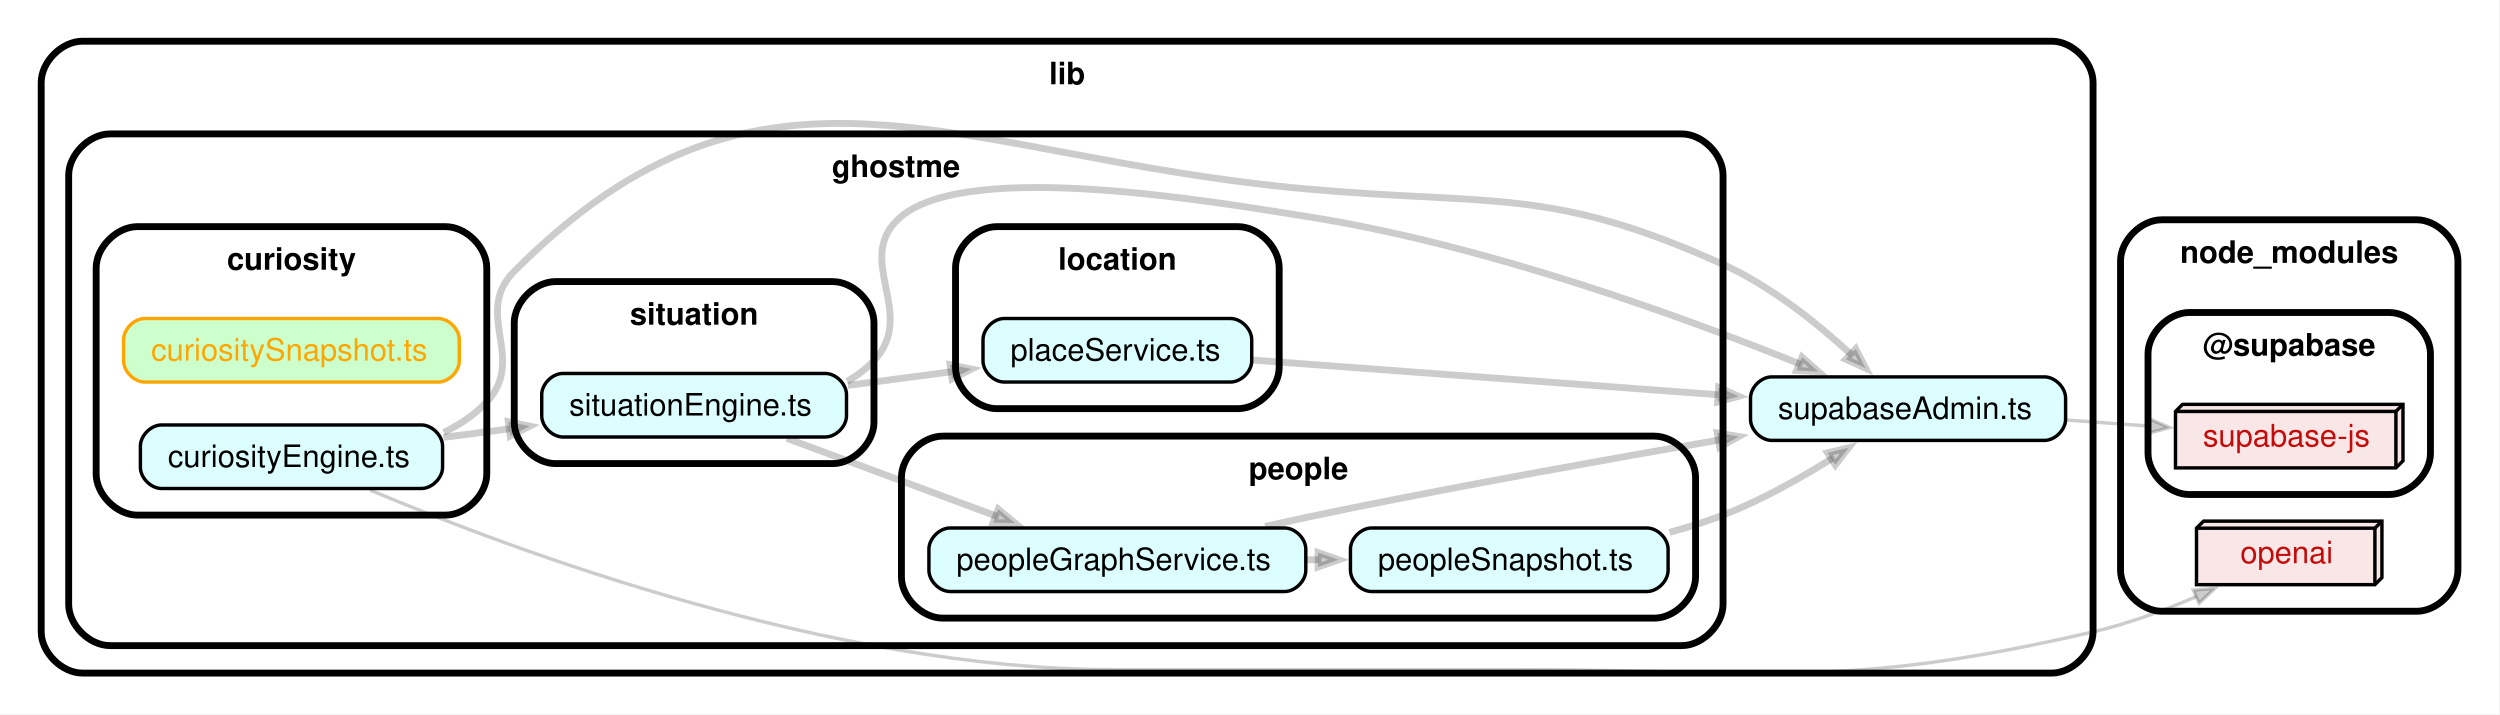
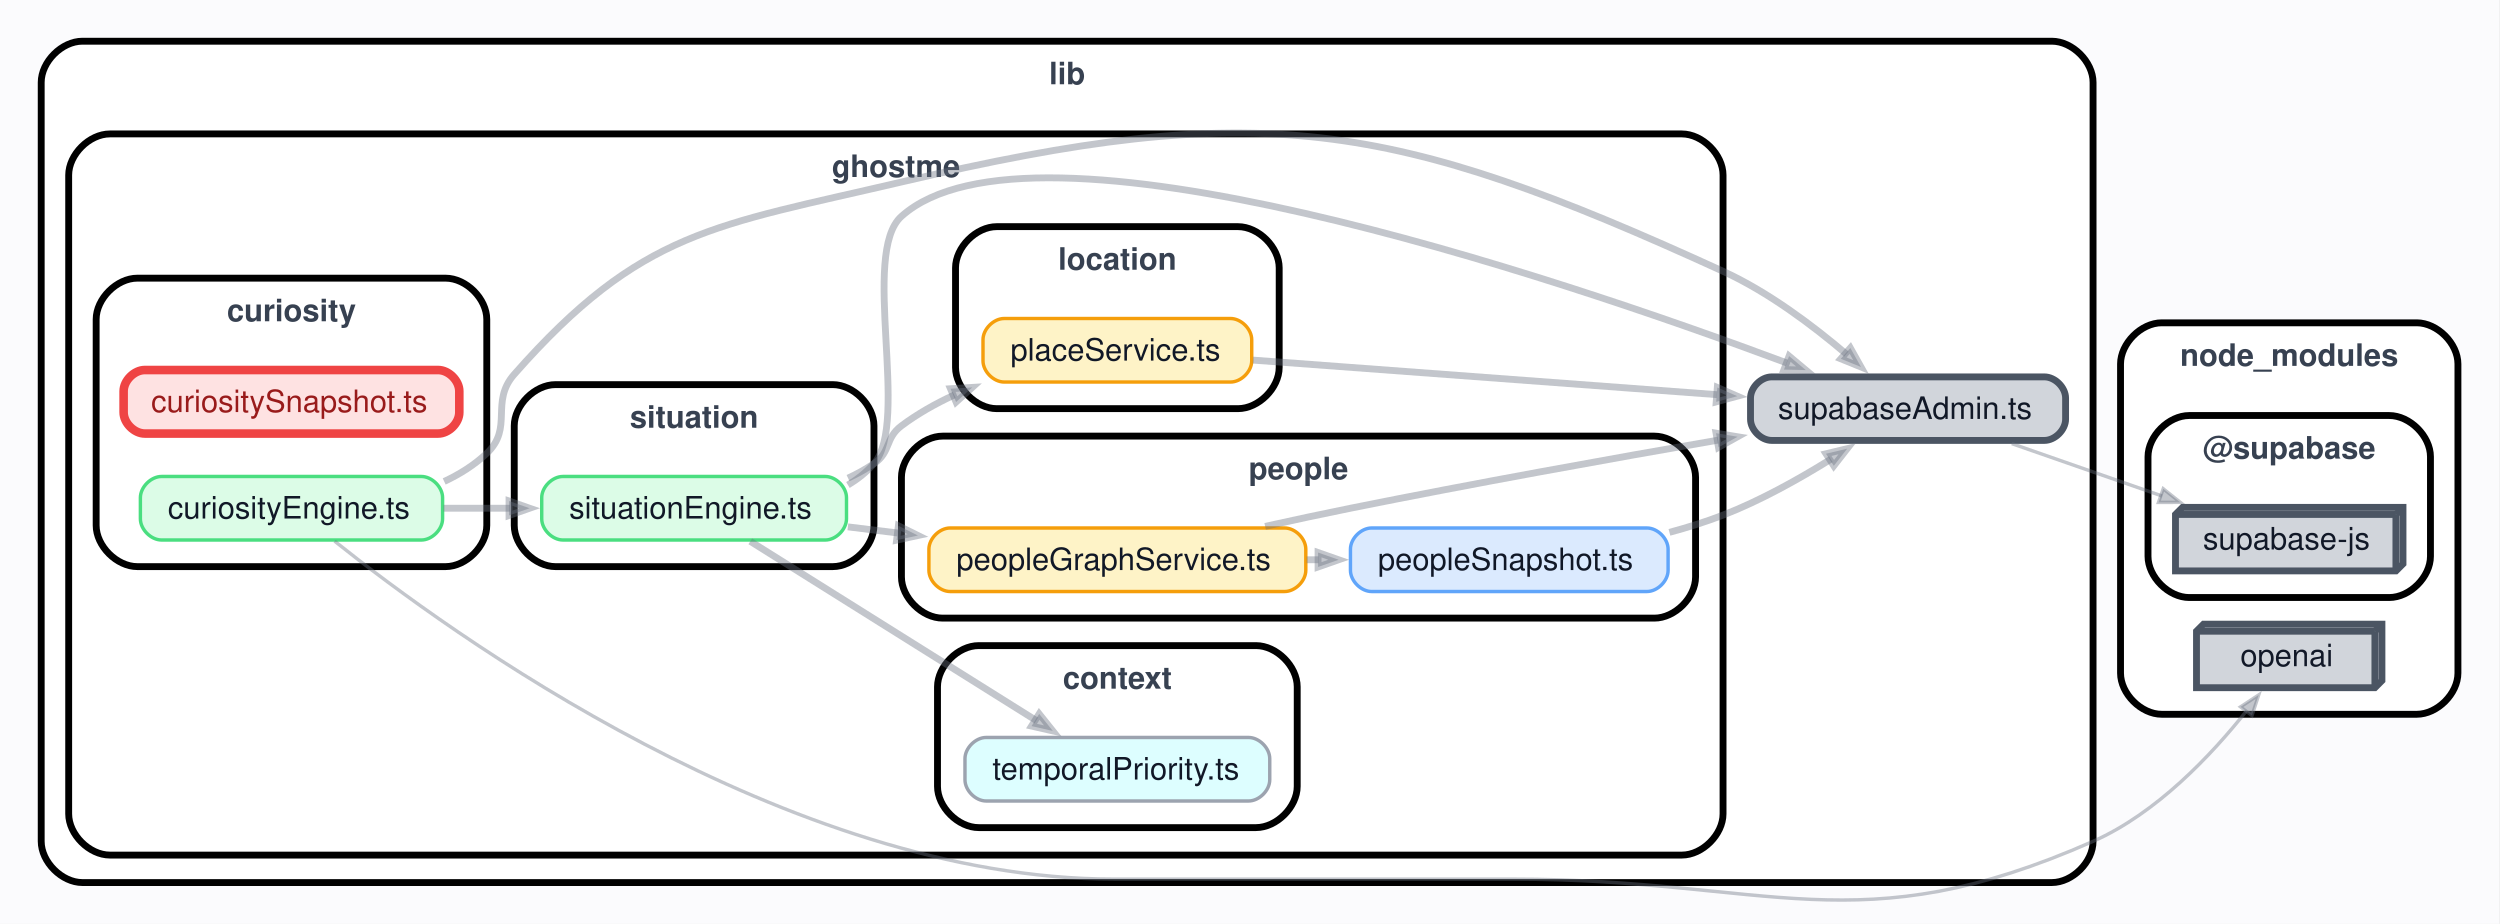
- <svg xmlns="http://www.w3.org/2000/svg" xmlns:xlink="http://www.w3.org/1999/xlink" width="728pt" height="208pt" viewBox="0.00 0.00 728.00 208.00">
-   <g id="graph0" class="graph" transform="scale(1 1) rotate(0) translate(4 204)">
-     <polygon fill="white" stroke="none" points="-4,4 -4,-204 723.75,-204 723.75,4 -4,4" />
+ <svg xmlns="http://www.w3.org/2000/svg" xmlns:xlink="http://www.w3.org/1999/xlink" width="728pt" height="269pt" viewBox="0.00 0.00 728.00 269.00">
+   <g id="graph0" class="graph" transform="scale(1 1) rotate(0) translate(4 265)">
+     <polygon fill="#fbfbfd" stroke="none" points="-4,4 -4,-265 723.75,-265 723.75,4 -4,4" />
    <g id="clust1" class="cluster">
-       <path fill="#ffffff" stroke="black" stroke-width="2" d="M20,-8C20,-8 593.5,-8 593.5,-8 599.5,-8 605.5,-14 605.5,-20 605.5,-20 605.5,-180 605.5,-180 605.5,-186 599.5,-192 593.5,-192 593.5,-192 20,-192 20,-192 14,-192 8,-186 8,-180 8,-180 8,-20 8,-20 8,-14 14,-8 20,-8" />
-       <text xml:space="preserve" text-anchor="middle" x="306.75" y="-179.45" font-family="Helvetica,sans-Serif" font-weight="bold" font-size="9.00">lib</text>
+       <path fill="#ffffff" stroke="black" stroke-width="2" d="M20,-8C20,-8 593.5,-8 593.5,-8 599.5,-8 605.5,-14 605.5,-20 605.5,-20 605.5,-241 605.5,-241 605.5,-247 599.5,-253 593.5,-253 593.5,-253 20,-253 20,-253 14,-253 8,-247 8,-241 8,-241 8,-20 8,-20 8,-14 14,-8 20,-8" />
+       <text xml:space="preserve" text-anchor="middle" x="306.75" y="-240.45" font-family="Helvetica,sans-Serif" font-weight="bold" font-size="9.00" fill="#374151">lib</text>
    </g>
    <g id="clust2" class="cluster">
-       <path fill="#ffffff" stroke="black" stroke-width="2" d="M28,-16C28,-16 485.75,-16 485.75,-16 491.75,-16 497.75,-22 497.75,-28 497.75,-28 497.75,-153 497.75,-153 497.75,-159 491.75,-165 485.75,-165 485.75,-165 28,-165 28,-165 22,-165 16,-159 16,-153 16,-153 16,-28 16,-28 16,-22 22,-16 28,-16" />
-       <text xml:space="preserve" text-anchor="middle" x="256.88" y="-152.45" font-family="Helvetica,sans-Serif" font-weight="bold" font-size="9.00">ghostme</text>
+       <path fill="#ffffff" stroke="black" stroke-width="2" d="M28,-16C28,-16 485.75,-16 485.75,-16 491.75,-16 497.75,-22 497.75,-28 497.75,-28 497.75,-214 497.75,-214 497.75,-220 491.75,-226 485.75,-226 485.75,-226 28,-226 28,-226 22,-226 16,-220 16,-214 16,-214 16,-28 16,-28 16,-22 22,-16 28,-16" />
+       <text xml:space="preserve" text-anchor="middle" x="256.88" y="-213.45" font-family="Helvetica,sans-Serif" font-weight="bold" font-size="9.00" fill="#374151">ghostme</text>
    </g>
    <g id="clust3" class="cluster">
-       <path fill="#ffffff" stroke="black" stroke-width="2" d="M36,-54C36,-54 125.75,-54 125.75,-54 131.75,-54 137.75,-60 137.75,-66 137.75,-66 137.75,-126 137.75,-126 137.75,-132 131.75,-138 125.75,-138 125.75,-138 36,-138 36,-138 30,-138 24,-132 24,-126 24,-126 24,-66 24,-66 24,-60 30,-54 36,-54" />
-       <text xml:space="preserve" text-anchor="middle" x="80.88" y="-125.45" font-family="Helvetica,sans-Serif" font-weight="bold" font-size="9.00">curiosity</text>
+       <path fill="#ffffff" stroke="black" stroke-width="2" d="M281,-24C281,-24 361.75,-24 361.75,-24 367.75,-24 373.75,-30 373.75,-36 373.75,-36 373.75,-65 373.75,-65 373.75,-71 367.75,-77 361.75,-77 361.75,-77 281,-77 281,-77 275,-77 269,-71 269,-65 269,-65 269,-36 269,-36 269,-30 275,-24 281,-24" />
+       <text xml:space="preserve" text-anchor="middle" x="321.38" y="-64.45" font-family="Helvetica,sans-Serif" font-weight="bold" font-size="9.00" fill="#374151">context</text>
    </g>
    <g id="clust4" class="cluster">
-       <path fill="#ffffff" stroke="black" stroke-width="2" d="M286.25,-85C286.25,-85 356.5,-85 356.5,-85 362.5,-85 368.5,-91 368.5,-97 368.5,-97 368.5,-126 368.5,-126 368.5,-132 362.5,-138 356.5,-138 356.5,-138 286.25,-138 286.25,-138 280.25,-138 274.25,-132 274.25,-126 274.25,-126 274.25,-97 274.25,-97 274.25,-91 280.25,-85 286.25,-85" />
-       <text xml:space="preserve" text-anchor="middle" x="321.38" y="-125.45" font-family="Helvetica,sans-Serif" font-weight="bold" font-size="9.00">location</text>
+       <path fill="#ffffff" stroke="black" stroke-width="2" d="M36,-100C36,-100 125.75,-100 125.75,-100 131.75,-100 137.75,-106 137.75,-112 137.75,-112 137.75,-172 137.75,-172 137.75,-178 131.75,-184 125.75,-184 125.75,-184 36,-184 36,-184 30,-184 24,-178 24,-172 24,-172 24,-112 24,-112 24,-106 30,-100 36,-100" />
+       <text xml:space="preserve" text-anchor="middle" x="80.88" y="-171.45" font-family="Helvetica,sans-Serif" font-weight="bold" font-size="9.00" fill="#374151">curiosity</text>
    </g>
    <g id="clust5" class="cluster">
-       <path fill="#ffffff" stroke="black" stroke-width="2" d="M270.5,-24C270.5,-24 477.75,-24 477.75,-24 483.75,-24 489.75,-30 489.75,-36 489.75,-36 489.75,-65 489.75,-65 489.75,-71 483.75,-77 477.75,-77 477.75,-77 270.5,-77 270.5,-77 264.5,-77 258.5,-71 258.5,-65 258.5,-65 258.5,-36 258.5,-36 258.5,-30 264.5,-24 270.5,-24" />
-       <text xml:space="preserve" text-anchor="middle" x="374.12" y="-64.45" font-family="Helvetica,sans-Serif" font-weight="bold" font-size="9.00">people</text>
+       <path fill="#ffffff" stroke="black" stroke-width="2" d="M286.25,-146C286.25,-146 356.5,-146 356.5,-146 362.5,-146 368.5,-152 368.5,-158 368.5,-158 368.5,-187 368.5,-187 368.5,-193 362.5,-199 356.5,-199 356.5,-199 286.25,-199 286.25,-199 280.25,-199 274.25,-193 274.25,-187 274.25,-187 274.25,-158 274.25,-158 274.25,-152 280.25,-146 286.25,-146" />
+       <text xml:space="preserve" text-anchor="middle" x="321.38" y="-186.45" font-family="Helvetica,sans-Serif" font-weight="bold" font-size="9.00" fill="#374151">location</text>
    </g>
    <g id="clust6" class="cluster">
-       <path fill="#ffffff" stroke="black" stroke-width="2" d="M157.75,-69C157.75,-69 238.5,-69 238.5,-69 244.5,-69 250.5,-75 250.5,-81 250.5,-81 250.5,-110 250.5,-110 250.5,-116 244.5,-122 238.5,-122 238.5,-122 157.75,-122 157.75,-122 151.75,-122 145.75,-116 145.75,-110 145.75,-110 145.75,-81 145.75,-81 145.75,-75 151.75,-69 157.75,-69" />
-       <text xml:space="preserve" text-anchor="middle" x="198.12" y="-109.45" font-family="Helvetica,sans-Serif" font-weight="bold" font-size="9.00">situation</text>
+       <path fill="#ffffff" stroke="black" stroke-width="2" d="M270.5,-85C270.5,-85 477.75,-85 477.75,-85 483.75,-85 489.75,-91 489.75,-97 489.75,-97 489.75,-126 489.75,-126 489.75,-132 483.75,-138 477.75,-138 477.75,-138 270.5,-138 270.5,-138 264.5,-138 258.5,-132 258.5,-126 258.5,-126 258.5,-97 258.5,-97 258.5,-91 264.5,-85 270.5,-85" />
+       <text xml:space="preserve" text-anchor="middle" x="374.12" y="-125.45" font-family="Helvetica,sans-Serif" font-weight="bold" font-size="9.00" fill="#374151">people</text>
    </g>
    <g id="clust7" class="cluster">
-       <path fill="#ffffff" stroke="black" stroke-width="2" d="M625.5,-26C625.5,-26 699.75,-26 699.75,-26 705.75,-26 711.75,-32 711.75,-38 711.75,-38 711.75,-128 711.75,-128 711.75,-134 705.75,-140 699.75,-140 699.75,-140 625.5,-140 625.5,-140 619.5,-140 613.5,-134 613.5,-128 613.5,-128 613.5,-38 613.5,-38 613.5,-32 619.5,-26 625.5,-26" />
-       <text xml:space="preserve" text-anchor="middle" x="662.62" y="-127.45" font-family="Helvetica,sans-Serif" font-weight="bold" font-size="9.00">node_modules</text>
+       <path fill="#ffffff" stroke="black" stroke-width="2" d="M157.75,-100C157.75,-100 238.5,-100 238.5,-100 244.5,-100 250.5,-106 250.5,-112 250.5,-112 250.5,-141 250.5,-141 250.5,-147 244.5,-153 238.5,-153 238.5,-153 157.75,-153 157.75,-153 151.75,-153 145.75,-147 145.75,-141 145.75,-141 145.75,-112 145.75,-112 145.75,-106 151.75,-100 157.75,-100" />
+       <text xml:space="preserve" text-anchor="middle" x="198.12" y="-140.45" font-family="Helvetica,sans-Serif" font-weight="bold" font-size="9.00" fill="#374151">situation</text>
    </g>
    <g id="clust8" class="cluster">
-       <path fill="#ffffff" stroke="black" stroke-width="2" d="M633.5,-60C633.5,-60 691.75,-60 691.75,-60 697.75,-60 703.75,-66 703.75,-72 703.75,-72 703.75,-101 703.75,-101 703.75,-107 697.75,-113 691.75,-113 691.75,-113 633.5,-113 633.5,-113 627.5,-113 621.5,-107 621.5,-101 621.5,-101 621.5,-72 621.5,-72 621.5,-66 627.5,-60 633.5,-60" />
-       <text xml:space="preserve" text-anchor="middle" x="662.62" y="-100.45" font-family="Helvetica,sans-Serif" font-weight="bold" font-size="9.00">@supabase</text>
+       <path fill="#ffffff" stroke="black" stroke-width="2" d="M625.5,-57C625.5,-57 699.75,-57 699.75,-57 705.75,-57 711.75,-63 711.75,-69 711.75,-69 711.75,-159 711.75,-159 711.75,-165 705.75,-171 699.75,-171 699.75,-171 625.5,-171 625.5,-171 619.5,-171 613.5,-165 613.5,-159 613.5,-159 613.5,-69 613.5,-69 613.5,-63 619.5,-57 625.5,-57" />
+       <text xml:space="preserve" text-anchor="middle" x="662.62" y="-158.45" font-family="Helvetica,sans-Serif" font-weight="bold" font-size="9.00" fill="#374151">node_modules</text>
+     </g>
+     <g id="clust9" class="cluster">
+       <path fill="#ffffff" stroke="black" stroke-width="2" d="M633.5,-91C633.5,-91 691.75,-91 691.75,-91 697.75,-91 703.75,-97 703.75,-103 703.75,-103 703.75,-132 703.75,-132 703.75,-138 697.75,-144 691.75,-144 691.75,-144 633.5,-144 633.5,-144 627.5,-144 621.5,-138 621.5,-132 621.5,-132 621.5,-103 621.5,-103 621.5,-97 627.5,-91 633.5,-91" />
+       <text xml:space="preserve" text-anchor="middle" x="662.62" y="-131.45" font-family="Helvetica,sans-Serif" font-weight="bold" font-size="9.00" fill="#374151">@supabase</text>
    </g>
    <g id="node1" class="node">
      <g id="a_node1">
-         <a xlink:href="lib/ghostme/curiosity/curiosityEngine.ts" xlink:title="curiosityEngine.ts">
-           <path fill="#ddfeff" stroke="black" d="M118.71,-80.25C118.71,-80.25 43.04,-80.25 43.04,-80.25 39.96,-80.25 36.88,-77.17 36.88,-74.08 36.88,-74.08 36.88,-67.92 36.88,-67.92 36.88,-64.83 39.96,-61.75 43.04,-61.75 43.04,-61.75 118.71,-61.75 118.71,-61.75 121.79,-61.75 124.88,-64.83 124.88,-67.92 124.88,-67.92 124.88,-74.08 124.88,-74.08 124.88,-77.17 121.79,-80.25 118.71,-80.25" />
-           <text xml:space="preserve" text-anchor="start" x="44.88" y="-68" font-family="Helvetica,sans-Serif" font-size="9.00">curiosityEngine.ts</text>
+         <a xlink:href="lib/ghostme/context/temporalPriority.ts" xlink:title="temporalPriority.ts">
+           <path fill="#ddfeff" stroke="#9ca3af" d="M359.58,-50.25C359.58,-50.25 283.17,-50.25 283.17,-50.25 280.08,-50.25 277,-47.17 277,-44.08 277,-44.08 277,-37.92 277,-37.92 277,-34.83 280.08,-31.75 283.17,-31.75 283.17,-31.75 359.58,-31.75 359.58,-31.75 362.67,-31.75 365.75,-34.83 365.75,-37.92 365.75,-37.92 365.75,-44.08 365.75,-44.08 365.75,-47.17 362.67,-50.25 359.58,-50.25" />
+           <text xml:space="preserve" text-anchor="start" x="285" y="-38" font-family="Helvetica,sans-Serif" font-size="9.00" fill="#111827">temporalPriority.ts</text>
        </a>
      </g>
    </g>
    <g id="node2" class="node">
      <g id="a_node2">
+         <a xlink:href="lib/ghostme/curiosity/curiosityEngine.ts" xlink:title="curiosityEngine.ts">
+           <path fill="#dcfce7" stroke="#4ade80" d="M118.71,-126.25C118.71,-126.25 43.04,-126.25 43.04,-126.25 39.96,-126.25 36.88,-123.17 36.88,-120.08 36.88,-120.08 36.88,-113.92 36.88,-113.92 36.88,-110.83 39.96,-107.75 43.04,-107.75 43.04,-107.75 118.71,-107.75 118.71,-107.75 121.79,-107.75 124.88,-110.83 124.88,-113.92 124.88,-113.92 124.88,-120.08 124.88,-120.08 124.88,-123.17 121.79,-126.25 118.71,-126.25" />
+           <text xml:space="preserve" text-anchor="start" x="44.88" y="-114" font-family="Helvetica,sans-Serif" font-size="9.00" fill="#111827">curiosityEngine.ts</text>
+         </a>
+       </g>
+     </g>
+     <g id="node3" class="node">
+       <g id="a_node3">
        <a xlink:href="lib/ghostme/situation/situationEngine.ts" xlink:title="situationEngine.ts">
-           <path fill="#ddfeff" stroke="black" d="M236.33,-95.25C236.33,-95.25 159.92,-95.25 159.92,-95.25 156.83,-95.25 153.75,-92.17 153.75,-89.08 153.75,-89.08 153.75,-82.92 153.75,-82.92 153.75,-79.83 156.83,-76.75 159.92,-76.75 159.92,-76.75 236.33,-76.75 236.33,-76.75 239.42,-76.75 242.5,-79.83 242.5,-82.92 242.5,-82.92 242.5,-89.08 242.5,-89.08 242.5,-92.17 239.42,-95.25 236.33,-95.25" />
-           <text xml:space="preserve" text-anchor="start" x="161.75" y="-83" font-family="Helvetica,sans-Serif" font-size="9.00">situationEngine.ts</text>
+           <path fill="#dcfce7" stroke="#4ade80" d="M236.33,-126.25C236.33,-126.25 159.92,-126.25 159.92,-126.25 156.83,-126.25 153.75,-123.17 153.75,-120.08 153.75,-120.08 153.75,-113.92 153.75,-113.92 153.75,-110.83 156.83,-107.75 159.92,-107.75 159.92,-107.75 236.33,-107.75 236.33,-107.75 239.42,-107.75 242.5,-110.83 242.5,-113.92 242.5,-113.92 242.5,-120.08 242.5,-120.08 242.5,-123.17 239.42,-126.25 236.33,-126.25" />
+           <text xml:space="preserve" text-anchor="start" x="161.75" y="-114" font-family="Helvetica,sans-Serif" font-size="9.00" fill="#111827">situationEngine.ts</text>
        </a>
      </g>
    </g>
    <g id="edge1" class="edge">
-       <path fill="none" stroke="#000000" stroke-width="2" stroke-opacity="0.2" d="M125.12,-76.63C131.44,-77.45 138.01,-78.31 144.5,-79.15" />
-       <polygon fill="#000000" fill-opacity="0.2" stroke="#000000" stroke-width="2" stroke-opacity="0.2" points="144.03,-81.21 150.25,-79.9 144.58,-77.04 144.03,-81.21" />
+       <path fill="none" stroke="#6b7280" stroke-width="2" stroke-opacity="0.4" d="M125.12,-117C131.44,-117 138.01,-117 144.5,-117" />
+       <polygon fill="#6b7280" fill-opacity="0.4" stroke="#6b7280" stroke-width="2" stroke-opacity="0.4" points="144.23,-119.1 150.23,-117 144.23,-114.9 144.23,-119.1" />
    </g>
-     <g id="node3" class="node">
-       <g id="a_node3">
+     <g id="node4" class="node">
+       <g id="a_node4">
        <a xlink:href="lib/supabaseAdmin.ts" xlink:title="supabaseAdmin.ts">
-           <path fill="#ddfeff" stroke="black" d="M591.33,-94.25C591.33,-94.25 511.92,-94.25 511.92,-94.25 508.83,-94.25 505.75,-91.17 505.75,-88.08 505.75,-88.08 505.75,-81.92 505.75,-81.92 505.75,-78.83 508.83,-75.75 511.92,-75.75 511.92,-75.75 591.33,-75.75 591.33,-75.75 594.42,-75.75 597.5,-78.83 597.5,-81.92 597.5,-81.92 597.5,-88.08 597.5,-88.08 597.5,-91.17 594.42,-94.25 591.33,-94.25" />
-           <text xml:space="preserve" text-anchor="start" x="513.75" y="-82" font-family="Helvetica,sans-Serif" font-size="9.00">supabaseAdmin.ts</text>
+           <path fill="#d1d5db" stroke="#4b5563" stroke-width="2" d="M591.33,-155.25C591.33,-155.25 511.92,-155.25 511.92,-155.25 508.83,-155.25 505.75,-152.17 505.75,-149.08 505.75,-149.08 505.75,-142.92 505.75,-142.92 505.75,-139.83 508.83,-136.75 511.92,-136.75 511.92,-136.75 591.33,-136.75 591.33,-136.75 594.42,-136.75 597.5,-139.83 597.5,-142.92 597.5,-142.92 597.5,-149.08 597.5,-149.08 597.5,-152.17 594.42,-155.25 591.33,-155.25" />
+           <text xml:space="preserve" text-anchor="start" x="513.75" y="-143" font-family="Helvetica,sans-Serif" font-size="9.00" fill="#111827">supabaseAdmin.ts</text>
        </a>
      </g>
    </g>
    <g id="edge2" class="edge">
-       <path fill="none" stroke="#000000" stroke-width="2" stroke-opacity="0.2" d="M125.23,-78.1C129.92,-80.33 134.24,-83.23 137.75,-87 149.51,-99.63 133.56,-112.78 145.75,-125 218.5,-197.91 273.66,-158.21 376.25,-149 430.91,-144.09 447.76,-149.64 497.75,-127 511.67,-120.7 525.13,-109.92 534.98,-100.86" />
-       <polygon fill="#000000" fill-opacity="0.2" stroke="#000000" stroke-width="2" stroke-opacity="0.2" points="536.39,-102.42 539.28,-96.75 533.49,-99.38 536.39,-102.42" />
+       <path fill="none" stroke="#6b7280" stroke-width="2" stroke-opacity="0.4" d="M125.35,-124.8C129.89,-126.92 134.16,-129.6 137.75,-133 145.61,-140.44 138.6,-147.88 145.75,-156 182.74,-197.98 204.03,-199.22 258.5,-212 362.63,-236.44 400.49,-230.51 497.75,-186 510.89,-179.99 523.86,-170.25 533.66,-161.89" />
+       <polygon fill="#6b7280" fill-opacity="0.4" stroke="#6b7280" stroke-width="2" stroke-opacity="0.4" points="534.82,-163.67 537.93,-158.12 532.04,-160.52 534.82,-163.67" />
    </g>
-     <g id="node4" class="node">
-       <g id="a_node4">
+     <g id="node5" class="node">
+       <g id="a_node5">
        <a xlink:href="https://www.npmjs.com/package/openai" xlink:title="openai">
-           <polygon fill="#c40b0a" fill-opacity="0.102" stroke="black" points="689.62,-52.25 637.68,-52.25 635.62,-50.19 635.62,-33.75 687.57,-33.75 689.62,-35.81 689.62,-52.25" />
-           <polyline fill="none" stroke="black" points="687.57,-50.19 635.62,-50.19" />
-           <polyline fill="none" stroke="black" points="687.57,-50.19 687.57,-33.75" />
-           <polyline fill="none" stroke="black" points="687.57,-50.19 689.62,-52.25" />
-           <text xml:space="preserve" text-anchor="start" x="648.38" y="-40" font-family="Helvetica,sans-Serif" font-size="9.00" fill="#c40b0a">openai</text>
+           <polygon fill="#d1d5db" stroke="#4b5563" stroke-width="2" points="689.62,-83.25 637.68,-83.25 635.62,-81.19 635.62,-64.75 687.57,-64.75 689.62,-66.81 689.62,-83.25" />
+           <polyline fill="none" stroke="#4b5563" stroke-width="2" points="687.57,-81.19 635.62,-81.19" />
+           <polyline fill="none" stroke="#4b5563" stroke-width="2" points="687.57,-81.19 687.57,-64.75" />
+           <polyline fill="none" stroke="#4b5563" stroke-width="2" points="687.57,-81.19 689.62,-83.25" />
+           <text xml:space="preserve" text-anchor="start" x="648.38" y="-71" font-family="Helvetica,sans-Serif" font-size="9.00" fill="#111827">openai</text>
        </a>
      </g>
    </g>
    <g id="edge3" class="edge">
-       <path fill="none" stroke="#000000" stroke-opacity="0.2" d="M103.74,-61.31C145.15,-43.88 238.23,-9 320.38,-9 320.38,-9 320.38,-9 436.5,-9 511.77,-9 532.16,-3.06 605.5,-20 615.64,-22.34 626.31,-26.3 635.6,-30.28" />
-       <polygon fill="#000000" fill-opacity="0.2" stroke="#000000" stroke-opacity="0.2" points="634.68,-32.17 641.01,-32.69 636.38,-28.33 634.68,-32.17" />
-     </g>
-     <g id="edge10" class="edge">
-       <path fill="none" stroke="#000000" stroke-width="2" stroke-opacity="0.2" d="M242.71,-92.96C245.58,-94.6 248.23,-96.59 250.5,-99 263.53,-112.83 243.86,-128.89 258.5,-141 278.66,-157.68 350.4,-145.05 376.25,-141 428.23,-132.86 485.87,-111.84 520.13,-98" />
-       <polygon fill="#000000" fill-opacity="0.2" stroke="#000000" stroke-width="2" stroke-opacity="0.2" points="520.76,-100.01 525.52,-95.79 519.17,-96.12 520.76,-100.01" />
-     </g>
-     <g id="node6" class="node">
-       <g id="a_node6">
-         <a xlink:href="lib/ghostme/location/placeService.ts" xlink:title="placeService.ts">
-           <path fill="#ddfeff" stroke="black" d="M354.33,-111.25C354.33,-111.25 288.42,-111.25 288.42,-111.25 285.33,-111.25 282.25,-108.17 282.25,-105.08 282.25,-105.08 282.25,-98.92 282.25,-98.92 282.25,-95.83 285.33,-92.75 288.42,-92.75 288.42,-92.75 354.33,-92.75 354.33,-92.75 357.42,-92.75 360.5,-95.83 360.5,-98.92 360.5,-98.92 360.5,-105.08 360.5,-105.08 360.5,-108.17 357.42,-111.25 354.33,-111.25" />
-           <text xml:space="preserve" text-anchor="start" x="290.25" y="-99" font-family="Helvetica,sans-Serif" font-size="9.00">placeService.ts</text>
-         </a>
-       </g>
+       <path fill="none" stroke="#6b7280" stroke-opacity="0.4" d="M93.43,-107.42C126.53,-80.98 225.38,-9 320.38,-9 320.38,-9 320.38,-9 436.5,-9 511.77,-9 536.64,10.39 605.5,-20 624,-28.16 640.04,-45.21 650.18,-57.98" />
+       <polygon fill="#6b7280" fill-opacity="0.4" stroke="#6b7280" stroke-opacity="0.4" points="648.43,-59.16 653.74,-62.65 651.77,-56.61 648.43,-59.16" />
    </g>
    <g id="edge8" class="edge">
-       <path fill="none" stroke="#000000" stroke-width="2" stroke-opacity="0.2" d="M242.9,-91.78C252.66,-93.06 263.06,-94.44 272.96,-95.74" />
-       <polygon fill="#000000" fill-opacity="0.2" stroke="#000000" stroke-width="2" stroke-opacity="0.2" points="272.66,-97.82 278.88,-96.52 273.21,-93.66 272.66,-97.82" />
+       <path fill="none" stroke="#6b7280" stroke-width="2" stroke-opacity="0.4" d="M214.48,-107.37C235.53,-94.18 273.48,-70.39 297.77,-55.17" />
+       <polygon fill="#6b7280" fill-opacity="0.4" stroke="#6b7280" stroke-width="2" stroke-opacity="0.4" points="298.61,-57.12 302.58,-52.15 296.38,-53.56 298.61,-57.12" />
+     </g>
+     <g id="edge11" class="edge">
+       <path fill="none" stroke="#6b7280" stroke-width="2" stroke-opacity="0.4" d="M242.92,-123.77C245.74,-125.45 248.32,-127.5 250.5,-130 261.08,-142.14 246.5,-191.26 258.5,-202 296.23,-235.77 447.59,-184.94 516.34,-159.3" />
+       <polygon fill="#6b7280" fill-opacity="0.4" stroke="#6b7280" stroke-width="2" stroke-opacity="0.4" points="516.98,-161.31 521.86,-157.23 515.5,-157.38 516.98,-161.31" />
    </g>
    <g id="node7" class="node">
      <g id="a_node7">
-         <a xlink:href="lib/ghostme/people/peopleGraphService.ts" xlink:title="peopleGraphService.ts">
-           <path fill="#ddfeff" stroke="black" d="M370.08,-50.25C370.08,-50.25 272.67,-50.25 272.67,-50.25 269.58,-50.25 266.5,-47.17 266.5,-44.08 266.5,-44.08 266.5,-37.92 266.5,-37.92 266.5,-34.83 269.58,-31.75 272.67,-31.75 272.67,-31.75 370.08,-31.75 370.08,-31.75 373.17,-31.75 376.25,-34.83 376.25,-37.92 376.25,-37.92 376.25,-44.08 376.25,-44.08 376.25,-47.17 373.17,-50.25 370.08,-50.25" />
-           <text xml:space="preserve" text-anchor="start" x="274.5" y="-38" font-family="Helvetica,sans-Serif" font-size="9.00">peopleGraphService.ts</text>
+         <a xlink:href="lib/ghostme/location/placeService.ts" xlink:title="placeService.ts">
+           <path fill="#fef3c7" stroke="#f59e0b" d="M354.33,-172.25C354.33,-172.25 288.42,-172.25 288.42,-172.25 285.33,-172.25 282.25,-169.17 282.25,-166.08 282.25,-166.08 282.25,-159.92 282.25,-159.92 282.25,-156.83 285.33,-153.75 288.42,-153.75 288.42,-153.75 354.33,-153.75 354.33,-153.75 357.42,-153.75 360.5,-156.83 360.5,-159.92 360.5,-159.92 360.5,-166.08 360.5,-166.08 360.5,-169.17 357.42,-172.25 354.33,-172.25" />
+           <text xml:space="preserve" text-anchor="start" x="290.25" y="-160" font-family="Helvetica,sans-Serif" font-size="9.00" fill="#111827">placeService.ts</text>
        </a>
      </g>
    </g>
    <g id="edge9" class="edge">
-       <path fill="none" stroke="#000000" stroke-width="2" stroke-opacity="0.2" d="M225.14,-76.35C242.96,-69.73 266.78,-60.89 286.14,-53.71" />
-       <polygon fill="#000000" fill-opacity="0.2" stroke="#000000" stroke-width="2" stroke-opacity="0.2" points="286.67,-55.75 291.57,-51.69 285.21,-51.81 286.67,-55.75" />
+       <path fill="none" stroke="#6b7280" stroke-width="2" stroke-opacity="0.4" d="M242.95,-125.77C245.59,-127 248.14,-128.4 250.5,-130 255.51,-133.39 253.66,-137.38 258.5,-141 263.16,-144.49 268.43,-147.46 273.87,-149.98" />
+       <polygon fill="#6b7280" fill-opacity="0.4" stroke="#6b7280" stroke-width="2" stroke-opacity="0.4" points="272.78,-151.8 279.13,-152.19 274.41,-147.93 272.78,-151.8" />
    </g>
-     <g id="node9" class="node">
-       <g id="a_node9">
-         <a xlink:href="https://www.npmjs.com/package/@supabase/supabase-js" xlink:title="supabase-js">
-           <polygon fill="#c40b0a" fill-opacity="0.102" stroke="black" points="695.75,-86.25 631.56,-86.25 629.5,-84.19 629.5,-67.75 693.69,-67.75 695.75,-69.81 695.75,-86.25" />
-           <polyline fill="none" stroke="black" points="693.69,-84.19 629.5,-84.19" />
-           <polyline fill="none" stroke="black" points="693.69,-84.19 693.69,-67.75" />
-           <polyline fill="none" stroke="black" points="693.69,-84.19 695.75,-86.25" />
-           <text xml:space="preserve" text-anchor="start" x="637.5" y="-74" font-family="Helvetica,sans-Serif" font-size="9.00" fill="#c40b0a">supabase-js</text>
+     <g id="node8" class="node">
+       <g id="a_node8">
+         <a xlink:href="lib/ghostme/people/peopleGraphService.ts" xlink:title="peopleGraphService.ts">
+           <path fill="#fef3c7" stroke="#f59e0b" d="M370.08,-111.25C370.08,-111.25 272.67,-111.25 272.67,-111.25 269.58,-111.25 266.5,-108.17 266.5,-105.08 266.5,-105.08 266.5,-98.92 266.5,-98.92 266.5,-95.83 269.58,-92.75 272.67,-92.75 272.67,-92.75 370.08,-92.75 370.08,-92.75 373.17,-92.75 376.25,-95.83 376.25,-98.92 376.25,-98.92 376.25,-105.08 376.25,-105.08 376.25,-108.17 373.17,-111.25 370.08,-111.25" />
+           <text xml:space="preserve" text-anchor="start" x="274.5" y="-99" font-family="Helvetica,sans-Serif" font-size="9.00" fill="#111827">peopleGraphService.ts</text>
        </a>
      </g>
    </g>
-     <g id="edge11" class="edge">
-       <path fill="none" stroke="#000000" stroke-opacity="0.2" d="M597.9,-81.68C605.96,-81.09 614.3,-80.47 622.18,-79.89" />
-       <polygon fill="#000000" fill-opacity="0.2" stroke="#000000" stroke-opacity="0.2" points="621.93,-82.02 627.76,-79.49 621.63,-77.83 621.93,-82.02" />
+     <g id="edge10" class="edge">
+       <path fill="none" stroke="#6b7280" stroke-width="2" stroke-opacity="0.4" d="M242.9,-111.58C247.65,-111 252.55,-110.39 257.46,-109.78" />
+       <polygon fill="#6b7280" fill-opacity="0.4" stroke="#6b7280" stroke-width="2" stroke-opacity="0.4" points="257.61,-111.88 263.31,-109.06 257.09,-107.71 257.61,-111.88" />
    </g>
-     <g id="node5" class="node">
-       <g id="a_node5">
+     <g id="node10" class="node">
+       <g id="a_node10">
+         <a xlink:href="https://www.npmjs.com/package/@supabase/supabase-js" xlink:title="supabase-js">
+           <polygon fill="#d1d5db" stroke="#4b5563" stroke-width="2" points="695.75,-117.25 631.56,-117.25 629.5,-115.19 629.5,-98.75 693.69,-98.75 695.75,-100.81 695.75,-117.25" />
+           <polyline fill="none" stroke="#4b5563" stroke-width="2" points="693.69,-115.19 629.5,-115.19" />
+           <polyline fill="none" stroke="#4b5563" stroke-width="2" points="693.69,-115.19 693.69,-98.75" />
+           <polyline fill="none" stroke="#4b5563" stroke-width="2" points="693.69,-115.19 695.75,-117.25" />
+           <text xml:space="preserve" text-anchor="start" x="637.5" y="-105" font-family="Helvetica,sans-Serif" font-size="9.00" fill="#111827">supabase-js</text>
+         </a>
+       </g>
+     </g>
+     <g id="edge12" class="edge">
+       <path fill="none" stroke="#6b7280" stroke-opacity="0.4" d="M581.83,-135.82C595.27,-131.13 611.35,-125.53 625.54,-120.58" />
+       <polygon fill="#6b7280" fill-opacity="0.4" stroke="#6b7280" stroke-opacity="0.4" points="625.93,-122.67 630.91,-118.71 624.55,-118.7 625.93,-122.67" />
+     </g>
+     <g id="node6" class="node">
+       <g id="a_node6">
        <a xlink:href="lib/ghostme/curiosity/curiositySnapshot.ts" xlink:title="no-orphans">
-           <path fill="#ccffcc" stroke="orange" d="M123.58,-111.25C123.58,-111.25 38.17,-111.25 38.17,-111.25 35.08,-111.25 32,-108.17 32,-105.08 32,-105.08 32,-98.92 32,-98.92 32,-95.83 35.08,-92.75 38.17,-92.75 38.17,-92.75 123.58,-92.75 123.58,-92.75 126.67,-92.75 129.75,-95.83 129.75,-98.92 129.75,-98.92 129.75,-105.08 129.75,-105.08 129.75,-108.17 126.67,-111.25 123.58,-111.25" />
-           <text xml:space="preserve" text-anchor="start" x="40" y="-99" font-family="Helvetica,sans-Serif" font-size="9.00" fill="orange">curiositySnapshot.ts</text>
+           <path fill="#fee2e2" stroke="#ef4444" stroke-width="2.5" d="M123.58,-157.25C123.58,-157.25 38.17,-157.25 38.17,-157.25 35.08,-157.25 32,-154.17 32,-151.08 32,-151.08 32,-144.92 32,-144.92 32,-141.83 35.08,-138.75 38.17,-138.75 38.17,-138.75 123.58,-138.75 123.58,-138.75 126.67,-138.75 129.75,-141.83 129.75,-144.92 129.75,-144.92 129.75,-151.08 129.75,-151.08 129.75,-154.17 126.67,-157.25 123.58,-157.25" />
+           <text xml:space="preserve" text-anchor="start" x="40" y="-145" font-family="Helvetica,sans-Serif" font-size="9.00" fill="#991b1b">curiositySnapshot.ts</text>
        </a>
      </g>
    </g>
    <g id="edge4" class="edge">
-       <path fill="none" stroke="#000000" stroke-width="2" stroke-opacity="0.2" d="M360.84,-99.14C398,-96.37 454.66,-92.15 496.39,-89.04" />
-       <polygon fill="#000000" fill-opacity="0.2" stroke="#000000" stroke-width="2" stroke-opacity="0.2" points="496.48,-91.14 502.31,-88.6 496.17,-86.95 496.48,-91.14" />
+       <path fill="none" stroke="#6b7280" stroke-width="2" stroke-opacity="0.4" d="M360.84,-160.14C397.88,-157.38 454.29,-153.17 495.99,-150.07" />
+       <polygon fill="#6b7280" fill-opacity="0.4" stroke="#6b7280" stroke-width="2" stroke-opacity="0.4" points="496.08,-152.17 501.9,-149.63 495.76,-147.98 496.08,-152.17" />
    </g>
    <g id="edge6" class="edge">
-       <path fill="none" stroke="#000000" stroke-width="2" stroke-opacity="0.2" d="M364.41,-50.72C372.63,-52.54 381.2,-54.38 389.25,-56 424.96,-63.21 465.29,-70.46 496.7,-75.9" />
-       <polygon fill="#000000" fill-opacity="0.2" stroke="#000000" stroke-width="2" stroke-opacity="0.2" points="496.06,-77.92 502.33,-76.88 496.77,-73.79 496.06,-77.92" />
+       <path fill="none" stroke="#6b7280" stroke-width="2" stroke-opacity="0.4" d="M364.41,-111.72C372.63,-113.54 381.2,-115.38 389.25,-117 424.83,-124.18 465,-131.41 496.36,-136.85" />
+       <polygon fill="#6b7280" fill-opacity="0.4" stroke="#6b7280" stroke-width="2" stroke-opacity="0.4" points="495.71,-138.86 501.98,-137.82 496.43,-134.73 495.71,-138.86" />
    </g>
-     <g id="node8" class="node">
-       <g id="a_node8">
+     <g id="node9" class="node">
+       <g id="a_node9">
        <a xlink:href="lib/ghostme/people/peopleSnapshot.ts" xlink:title="peopleSnapshot.ts">
-           <path fill="#ddfeff" stroke="black" d="M475.58,-50.25C475.58,-50.25 395.42,-50.25 395.42,-50.25 392.33,-50.25 389.25,-47.17 389.25,-44.08 389.25,-44.08 389.25,-37.92 389.25,-37.92 389.25,-34.83 392.33,-31.75 395.42,-31.75 395.42,-31.75 475.58,-31.75 475.58,-31.75 478.67,-31.75 481.75,-34.83 481.75,-37.92 481.75,-37.92 481.75,-44.08 481.75,-44.08 481.75,-47.17 478.67,-50.25 475.58,-50.25" />
-           <text xml:space="preserve" text-anchor="start" x="397.25" y="-38" font-family="Helvetica,sans-Serif" font-size="9.00">peopleSnapshot.ts</text>
+           <path fill="#dbeafe" stroke="#60a5fa" d="M475.58,-111.25C475.58,-111.25 395.42,-111.25 395.42,-111.25 392.33,-111.25 389.25,-108.17 389.25,-105.08 389.25,-105.08 389.25,-98.92 389.25,-98.92 389.25,-95.83 392.33,-92.75 395.42,-92.75 395.42,-92.75 475.58,-92.75 475.58,-92.75 478.67,-92.75 481.75,-95.83 481.75,-98.92 481.75,-98.92 481.75,-105.08 481.75,-105.08 481.75,-108.17 478.67,-111.25 475.58,-111.25" />
+           <text xml:space="preserve" text-anchor="start" x="397.25" y="-99" font-family="Helvetica,sans-Serif" font-size="9.00" fill="#111827">peopleSnapshot.ts</text>
        </a>
      </g>
    </g>
    <g id="edge5" class="edge">
-       <path fill="none" stroke="#000000" stroke-width="2" stroke-opacity="0.2" d="M376.47,-41C377.63,-41 378.8,-41 379.96,-41" />
-       <polygon fill="#000000" fill-opacity="0.2" stroke="#000000" stroke-width="2" stroke-opacity="0.2" points="379.82,-43.1 385.82,-41 379.82,-38.9 379.82,-43.1" />
+       <path fill="none" stroke="#6b7280" stroke-width="2" stroke-opacity="0.4" d="M376.47,-102C377.63,-102 378.8,-102 379.96,-102" />
+       <polygon fill="#6b7280" fill-opacity="0.4" stroke="#6b7280" stroke-width="2" stroke-opacity="0.4" points="379.82,-104.1 385.82,-102 379.82,-99.9 379.82,-104.1" />
    </g>
    <g id="edge7" class="edge">
-       <path fill="none" stroke="#000000" stroke-width="2" stroke-opacity="0.2" d="M482.14,-48.98C487.47,-50.41 492.78,-52.08 497.75,-54 508.76,-58.27 520.15,-64.66 529.54,-70.53" />
-       <polygon fill="#000000" fill-opacity="0.2" stroke="#000000" stroke-width="2" stroke-opacity="0.2" points="528.17,-72.14 534.35,-73.64 530.45,-68.62 528.17,-72.14" />
+       <path fill="none" stroke="#6b7280" stroke-width="2" stroke-opacity="0.4" d="M482.14,-109.98C487.47,-111.41 492.78,-113.08 497.75,-115 508.6,-119.21 519.83,-125.48 529.14,-131.28" />
+       <polygon fill="#6b7280" fill-opacity="0.4" stroke="#6b7280" stroke-width="2" stroke-opacity="0.4" points="527.72,-132.87 533.91,-134.35 530,-129.34 527.72,-132.87" />
    </g>
  </g>
</svg>
